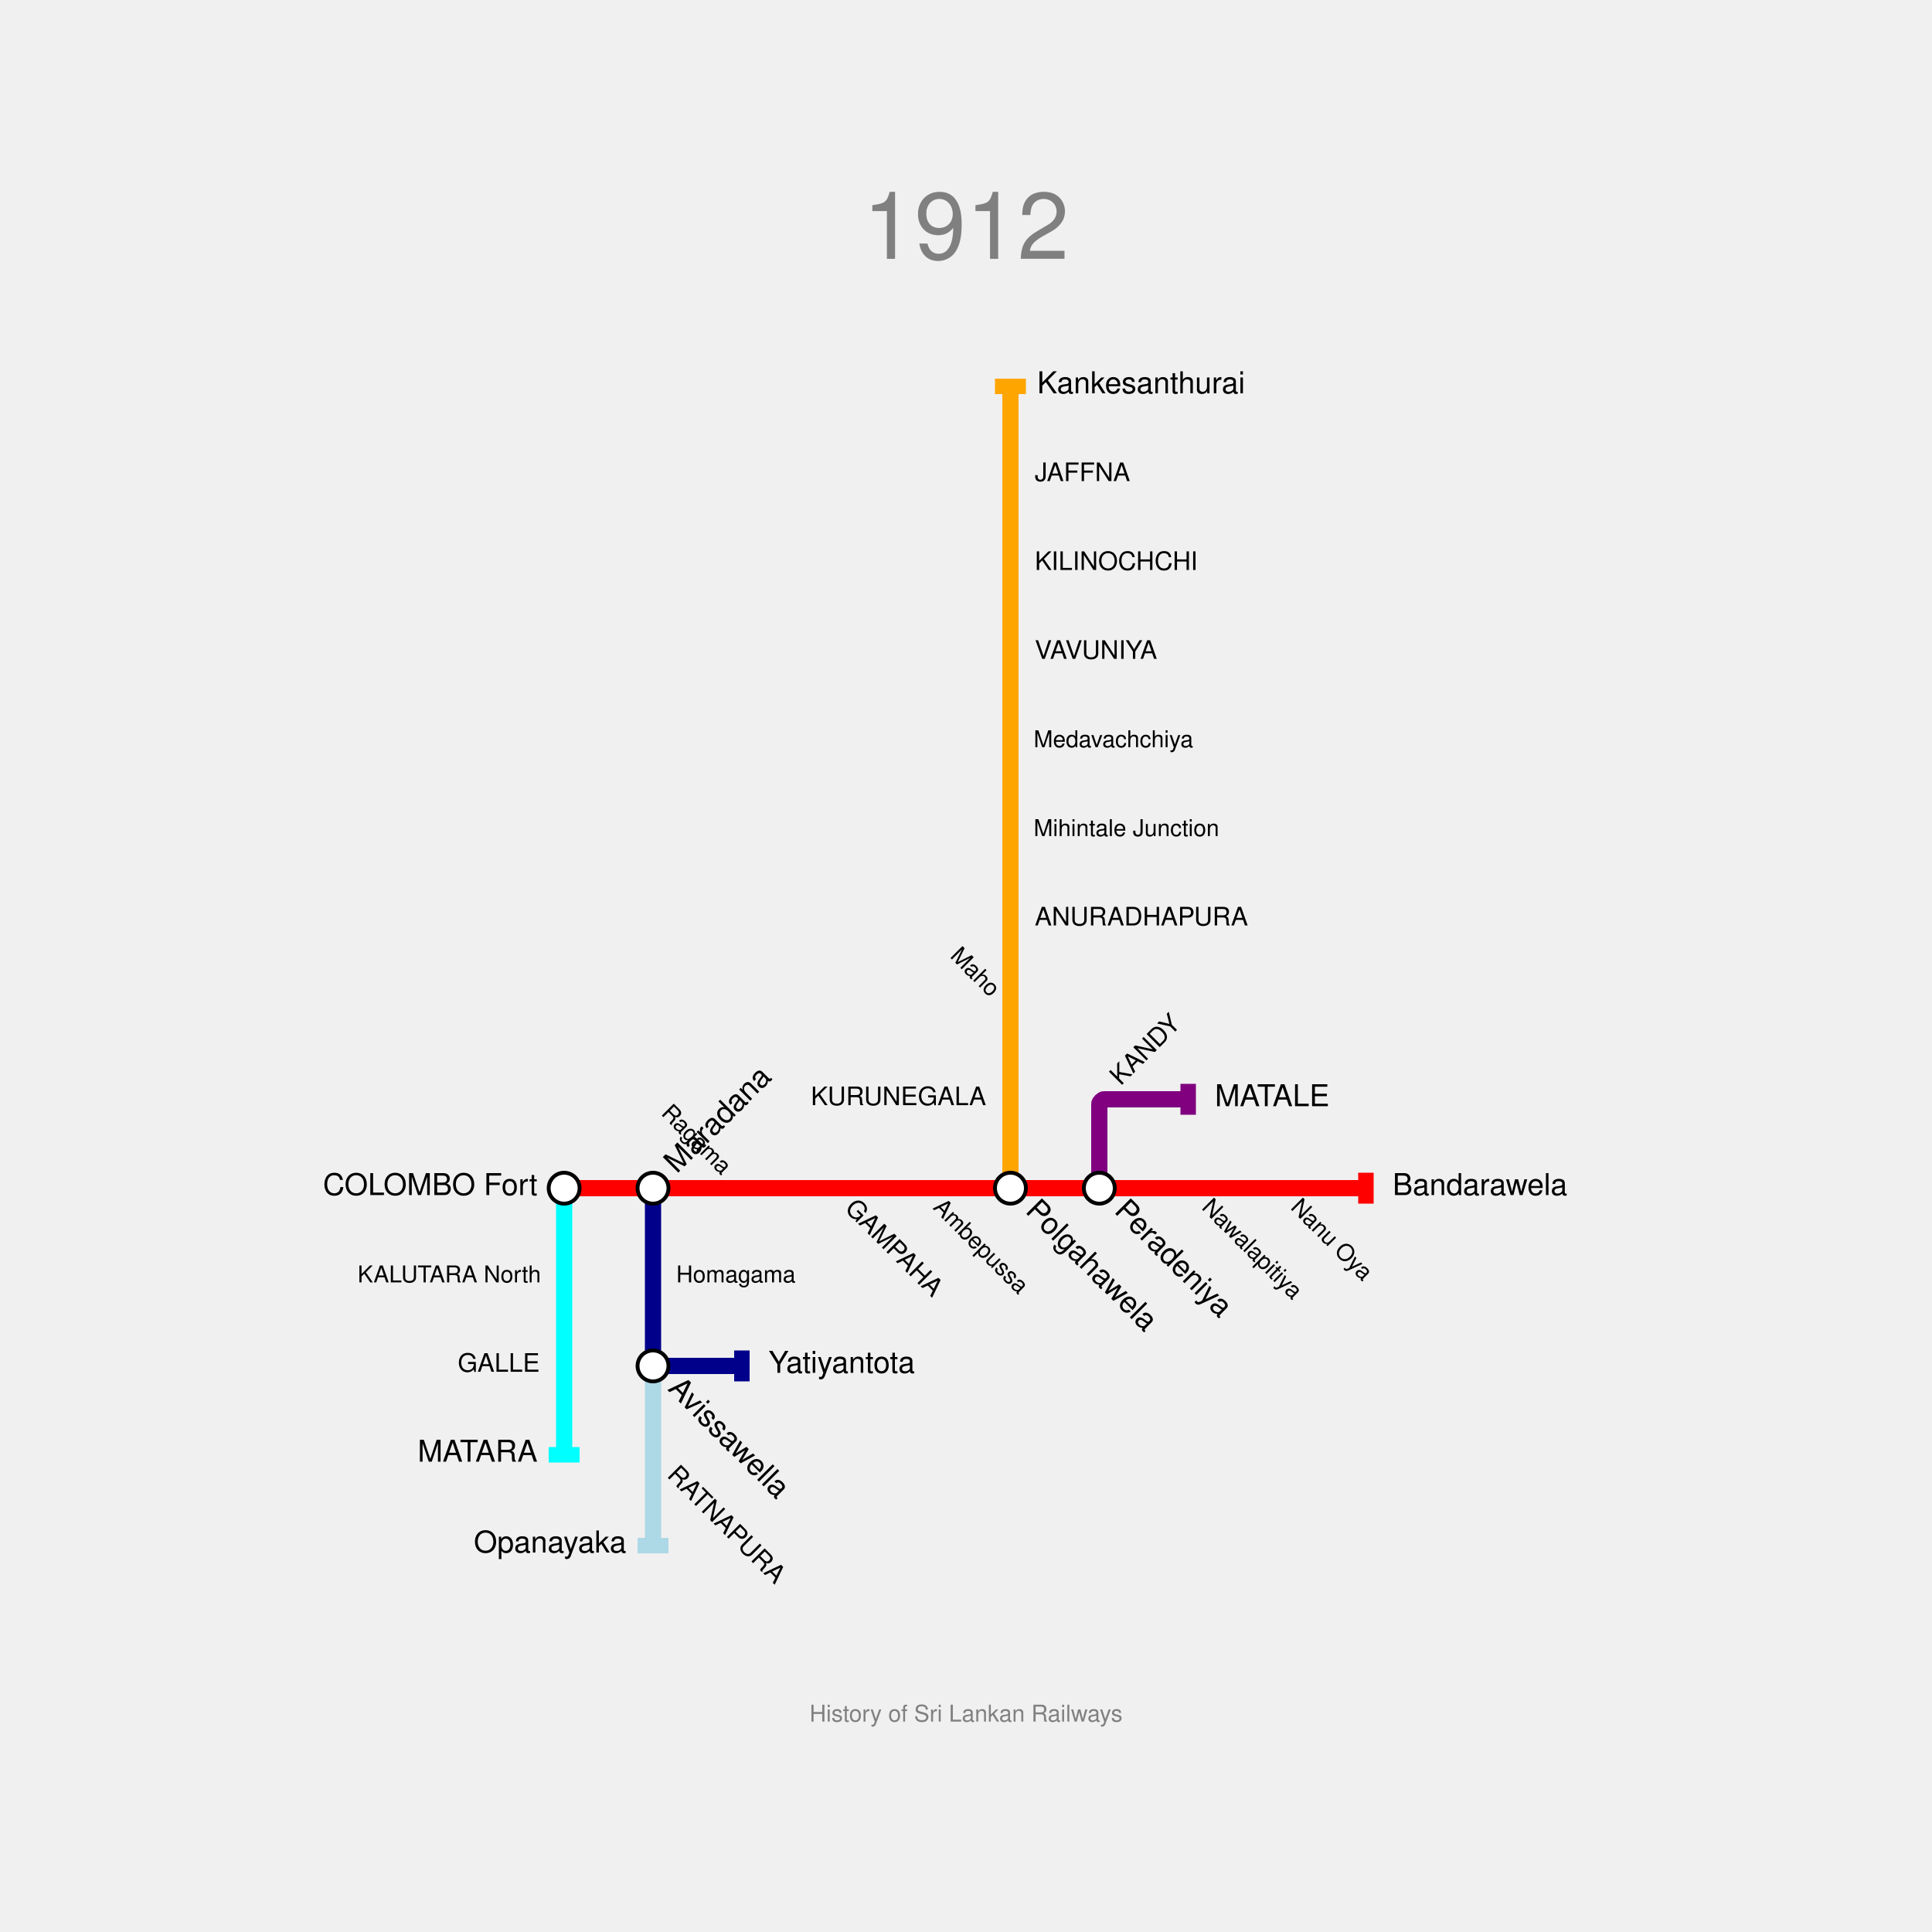
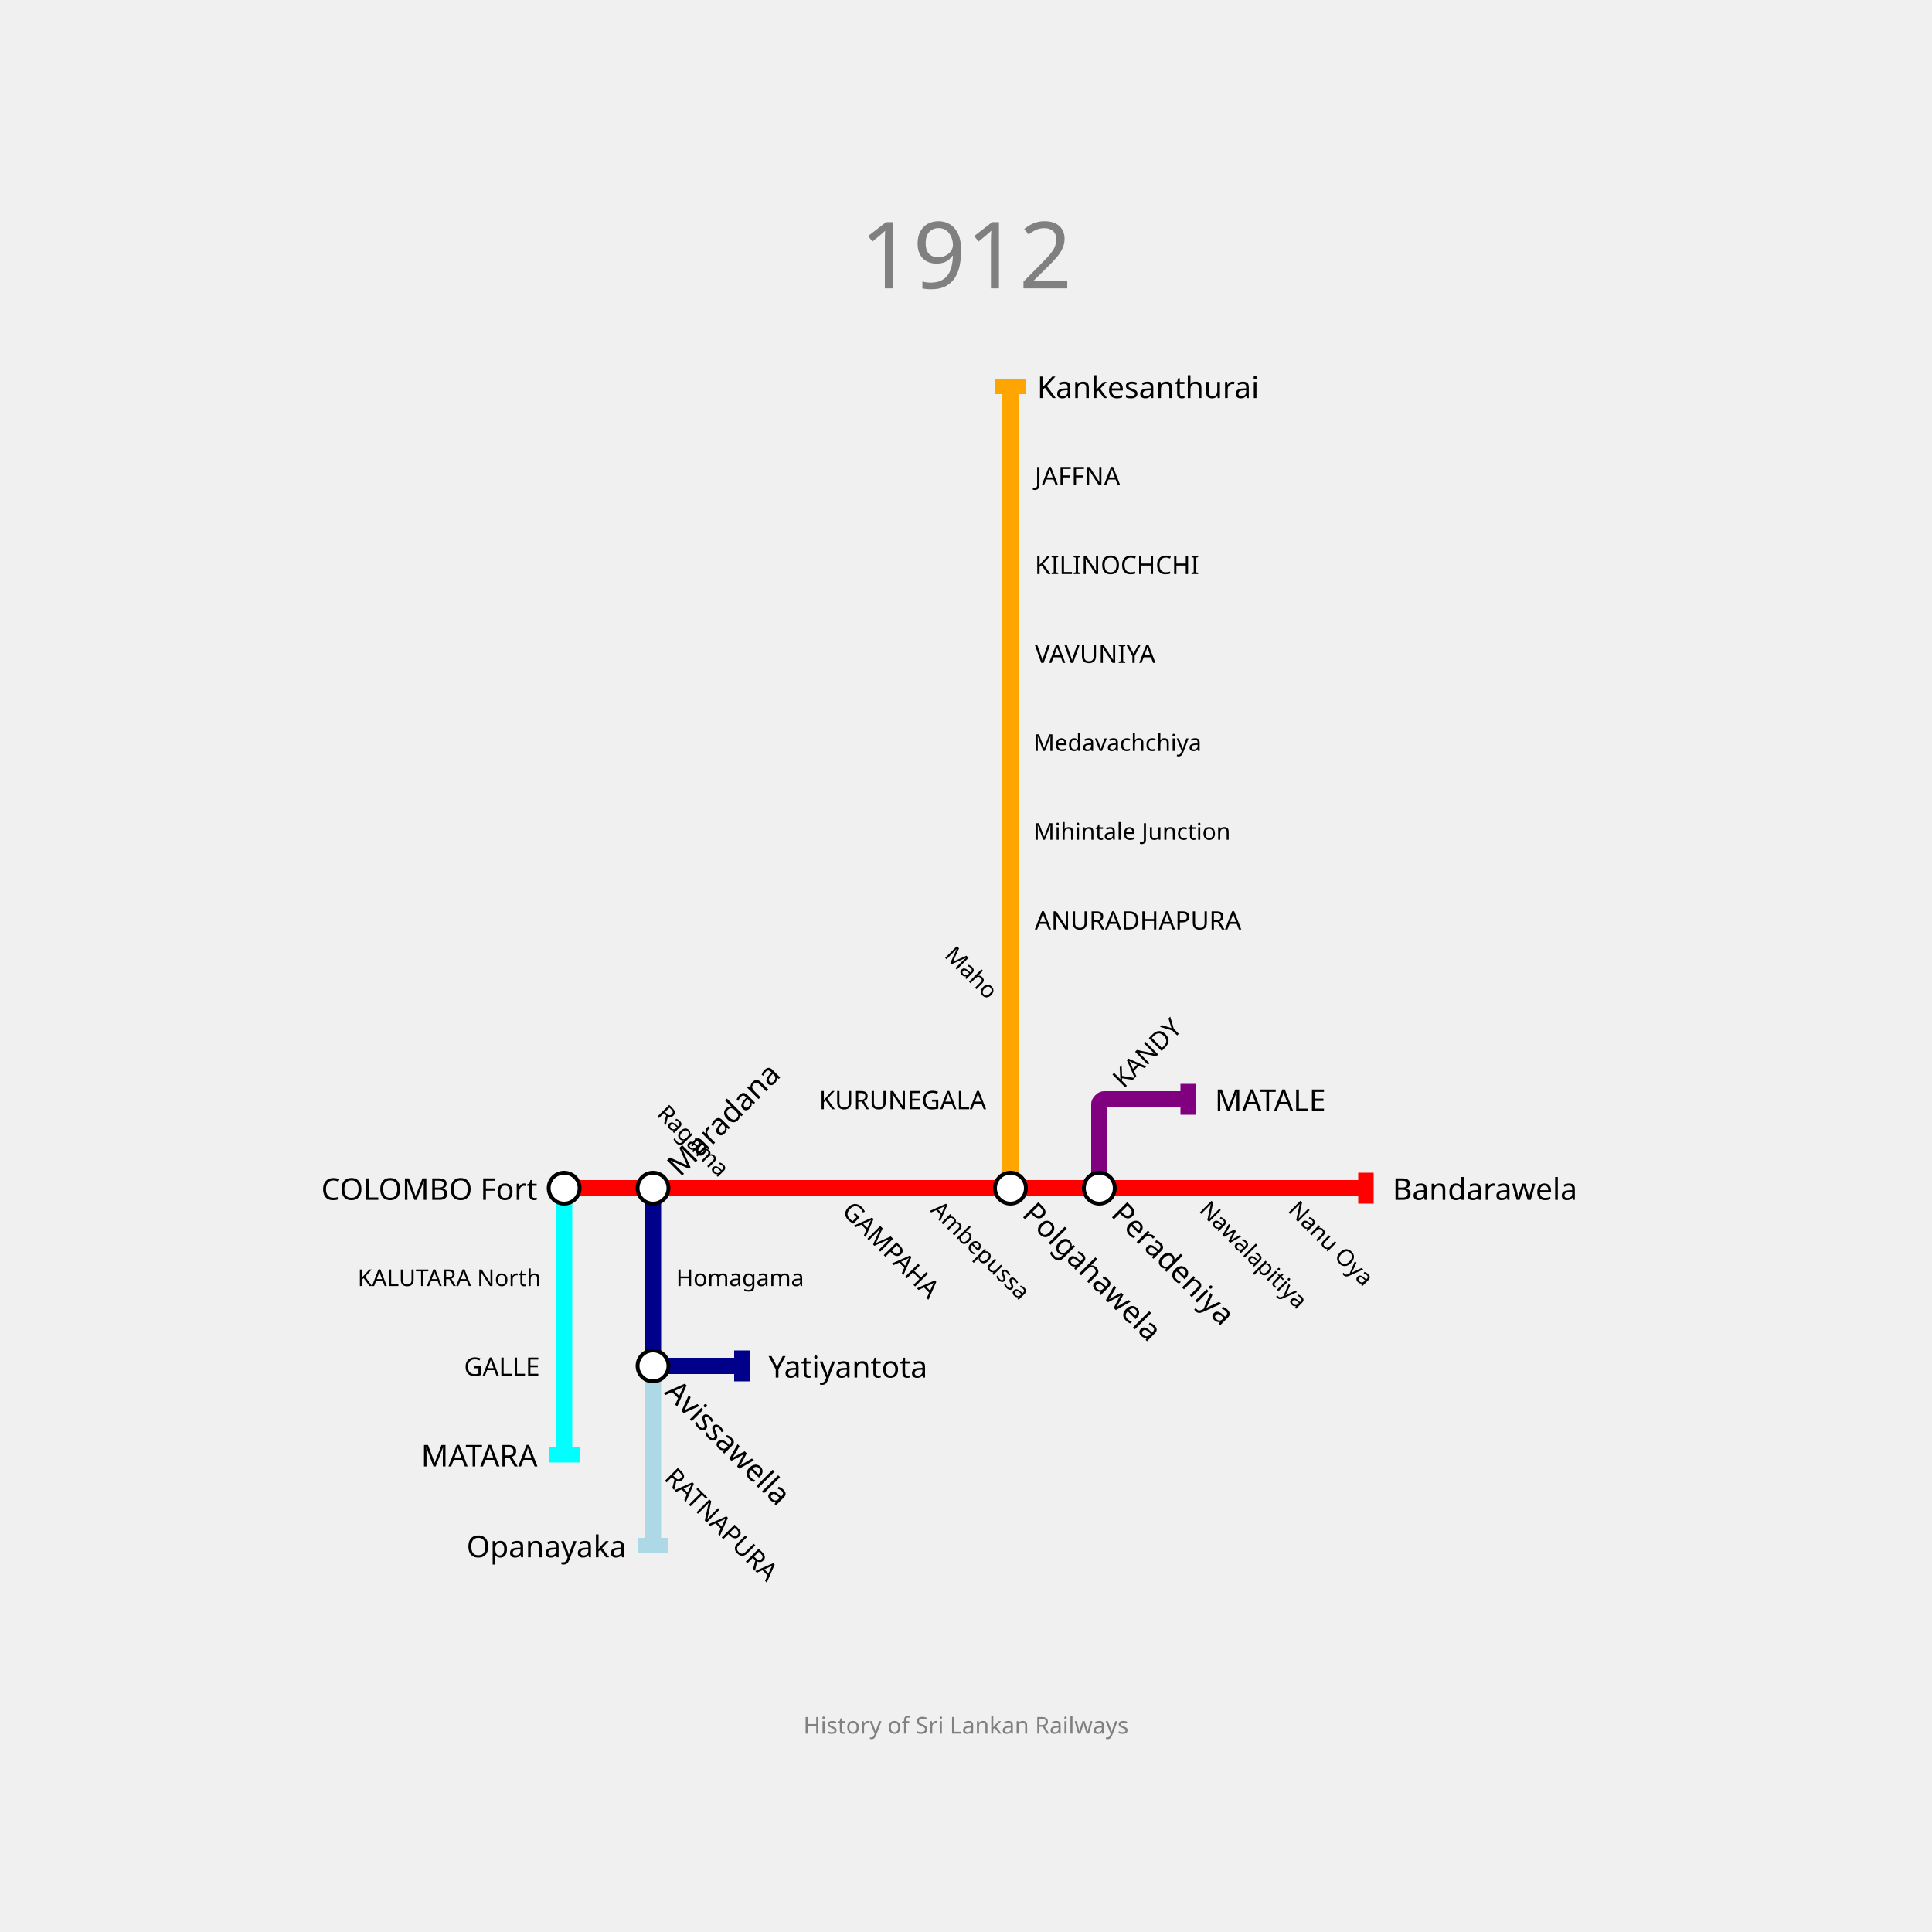
<svg xmlns="http://www.w3.org/2000/svg" width="1000" height="1000" padding="200">
-   <text fill="gray" stroke="none" font-size="48" font-family="Helvetica" x="500.0" y="112.0" text-anchor="middle" dominant-baseline="hanging">1912</text>
-   <text fill="gray" stroke="none" font-size="12" font-family="Helvetica" x="500.0" y="888.0" text-anchor="middle" dominant-baseline="text-top">History of Sri Lankan Railways</text>
+   <text fill="gray" stroke="none" font-size="48" font-family="trebuchet ms" x="500.0" y="112.0" text-anchor="middle" dominant-baseline="hanging">1912</text>
+   <text fill="gray" stroke="none" font-size="12" font-family="trebuchet ms" x="500.0" y="888.0" text-anchor="middle" dominant-baseline="text-top">History of Sri Lankan Railways</text>
  <g>
    <path fill="none" stroke-width="8.4" stroke-opacity="1" d="M 292.0,615.0 L 338.0,615.0 L 384.0,615.0 L 430.0,615.0 L 476.0,615.0 L 523.0,615.0 L 569.0,615.0 L 615.0,615.0 L 661.0,615.0 L 707.0,615.0" stroke="red" />
    <rect stroke="none" fill-opacity="1" x="703" y="607" width="8" height="16" fill="red" />
  </g>
  <g>
    <path fill="none" stroke-width="8.4" stroke-opacity="1" d="M 292.0,615.0 L 292.0,661.0 L 292.0,707.0 L 292.0,753.0" stroke="cyan" />
    <rect stroke="none" fill-opacity="1" x="284" y="749" width="16" height="8" fill="cyan" />
  </g>
  <g>
    <path fill="none" stroke-width="8.4" stroke-opacity="1" d="M 523.0,615.0 L 523.0,569.0 L 523.0,523.0 L 523.0,476.0 L 523.0,430.0 L 523.0,384.0 L 523.0,338.0 L 523.0,292.0 L 523.0,246.0 L 523.0,200.0" stroke="orange" />
    <rect stroke="none" fill-opacity="1" x="515" y="196" width="16" height="8" fill="orange" />
  </g>
  <g>
    <path fill="none" stroke-width="8.4" stroke-opacity="1" d="M 338.0,615.0 L 338.0,661.0 L 338.0,704.7 C 338.0,705.467 339.533,707.0 340.3,707.0 L 384.0,707.0" stroke="darkblue" />
    <rect stroke="none" fill-opacity="1" x="380" y="699" width="8" height="16" fill="darkblue" />
  </g>
  <g>
    <path fill="none" stroke-width="8.4" stroke-opacity="1" d="M 338.0,707.0 L 338.0,753.0 L 338.0,800.0" stroke="lightblue" />
    <rect stroke="none" fill-opacity="1" x="330" y="796" width="16" height="8" fill="lightblue" />
  </g>
  <g>
    <path fill="none" stroke-width="8.4" stroke-opacity="1" d="M 569.0,615.0 L 569.0,571.3 C 569.0,570.533 570.533,569.0 571.3,569.0 L 615.0,569.0" stroke="purple" />
    <rect stroke="none" fill-opacity="1" x="611" y="561" width="8" height="16" fill="purple" />
  </g>
  <g>
    <circle r="8" fill="white" stroke="black" stroke-width="2.0" cx="292" cy="615" />
-     <text fill="black" stroke="none" font-size="15.6" font-family="Helvetica" font-weight="100" text-anchor="end" dominant-baseline="central" x="278.2" y="615" transform="translate(292,615) rotate(0) translate(-292,-615)">COLOMBO Fort</text>
+     <text fill="black" stroke="none" font-size="15.6" font-family="trebuchet ms" font-weight="100" text-anchor="end" dominant-baseline="central" x="278.2" y="615" transform="translate(292,615) rotate(0) translate(-292,-615)">COLOMBO Fort</text>
  </g>
  <g>
    <circle r="8" fill="white" stroke="black" stroke-width="2.0" cx="338" cy="615" />
-     <text fill="black" stroke="none" font-size="15.6" font-family="Helvetica" font-weight="100" text-anchor="start" dominant-baseline="central" x="351.8" y="615" transform="translate(338,615) rotate(-45) translate(-338,-615)">Maradana</text>
+     <text fill="black" stroke="none" font-size="15.6" font-family="trebuchet ms" font-weight="100" text-anchor="start" dominant-baseline="central" x="351.8" y="615" transform="translate(338,615) rotate(-45) translate(-338,-615)">Maradana</text>
  </g>
  <g>
    <circle r="8" fill="white" stroke="black" stroke-width="2.0" cx="523" cy="615" />
-     <text fill="black" stroke="none" font-size="15.6" font-family="Helvetica" font-weight="100" text-anchor="start" dominant-baseline="central" x="536.8" y="615" transform="translate(523,615) rotate(-315) translate(-523,-615)">Polgahawela</text>
+     <text fill="black" stroke="none" font-size="15.6" font-family="trebuchet ms" font-weight="100" text-anchor="start" dominant-baseline="central" x="536.8" y="615" transform="translate(523,615) rotate(-315) translate(-523,-615)">Polgahawela</text>
  </g>
  <g>
    <circle r="8" fill="white" stroke="black" stroke-width="2.0" cx="569" cy="615" />
-     <text fill="black" stroke="none" font-size="15.6" font-family="Helvetica" font-weight="100" text-anchor="start" dominant-baseline="central" x="582.8" y="615" transform="translate(569,615) rotate(-315) translate(-569,-615)">Peradeniya</text>
+     <text fill="black" stroke="none" font-size="15.6" font-family="trebuchet ms" font-weight="100" text-anchor="start" dominant-baseline="central" x="582.8" y="615" transform="translate(569,615) rotate(-315) translate(-569,-615)">Peradeniya</text>
  </g>
  <g>
-     <text fill="black" stroke="none" font-size="15.6" font-family="Helvetica" font-weight="100" text-anchor="start" dominant-baseline="central" x="720.8" y="615" transform="translate(707,615) rotate(0) translate(-707,-615)">Bandarawela</text>
+     <text fill="black" stroke="none" font-size="15.6" font-family="trebuchet ms" font-weight="100" text-anchor="start" dominant-baseline="central" x="720.8" y="615" transform="translate(707,615) rotate(0) translate(-707,-615)">Bandarawela</text>
  </g>
  <g>
-     <text fill="black" stroke="none" font-size="15.6" font-family="Helvetica" font-weight="100" text-anchor="end" dominant-baseline="central" x="278.2" y="753" transform="translate(292,753) rotate(0) translate(-292,-753)">MATARA</text>
+     <text fill="black" stroke="none" font-size="15.6" font-family="trebuchet ms" font-weight="100" text-anchor="end" dominant-baseline="central" x="278.2" y="753" transform="translate(292,753) rotate(0) translate(-292,-753)">MATARA</text>
  </g>
  <g>
-     <text fill="black" stroke="none" font-size="15.6" font-family="Helvetica" font-weight="100" text-anchor="start" dominant-baseline="central" x="536.8" y="200" transform="translate(523,200) rotate(0) translate(-523,-200)">Kankesanthurai</text>
+     <text fill="black" stroke="none" font-size="15.6" font-family="trebuchet ms" font-weight="100" text-anchor="start" dominant-baseline="central" x="536.8" y="200" transform="translate(523,200) rotate(0) translate(-523,-200)">Kankesanthurai</text>
  </g>
  <g>
    <circle r="8" fill="white" stroke="black" stroke-width="2.0" cx="338" cy="707" />
-     <text fill="black" stroke="none" font-size="15.6" font-family="Helvetica" font-weight="100" text-anchor="start" dominant-baseline="central" x="351.8" y="707" transform="translate(338,707) rotate(-315) translate(-338,-707)">Avissawella</text>
+     <text fill="black" stroke="none" font-size="15.6" font-family="trebuchet ms" font-weight="100" text-anchor="start" dominant-baseline="central" x="351.8" y="707" transform="translate(338,707) rotate(-315) translate(-338,-707)">Avissawella</text>
  </g>
  <g>
-     <text fill="black" stroke="none" font-size="15.6" font-family="Helvetica" font-weight="100" text-anchor="start" dominant-baseline="central" x="397.8" y="707" transform="translate(384,707) rotate(0) translate(-384,-707)">Yatiyantota</text>
+     <text fill="black" stroke="none" font-size="15.6" font-family="trebuchet ms" font-weight="100" text-anchor="start" dominant-baseline="central" x="397.8" y="707" transform="translate(384,707) rotate(0) translate(-384,-707)">Yatiyantota</text>
  </g>
  <g>
-     <text fill="black" stroke="none" font-size="15.6" font-family="Helvetica" font-weight="100" text-anchor="end" dominant-baseline="central" x="324.2" y="800" transform="translate(338,800) rotate(0) translate(-338,-800)">Opanayaka</text>
+     <text fill="black" stroke="none" font-size="15.6" font-family="trebuchet ms" font-weight="100" text-anchor="end" dominant-baseline="central" x="324.2" y="800" transform="translate(338,800) rotate(0) translate(-338,-800)">Opanayaka</text>
  </g>
  <g>
-     <text fill="black" stroke="none" font-size="15.6" font-family="Helvetica" font-weight="100" text-anchor="start" dominant-baseline="central" x="628.8" y="569" transform="translate(615,569) rotate(0) translate(-615,-569)">MATALE</text>
+     <text fill="black" stroke="none" font-size="15.6" font-family="trebuchet ms" font-weight="100" text-anchor="start" dominant-baseline="central" x="628.8" y="569" transform="translate(615,569) rotate(0) translate(-615,-569)">MATALE</text>
  </g>
  <g>
-     <text fill="black" stroke="none" font-size="13.2" font-family="Helvetica" font-weight="100" text-anchor="start" dominant-baseline="central" x="442.6" y="615" transform="translate(430,615) rotate(-315) translate(-430,-615)">GAMPAHA</text>
+     <text fill="black" stroke="none" font-size="13.2" font-family="trebuchet ms" font-weight="100" text-anchor="start" dominant-baseline="central" x="442.6" y="615" transform="translate(430,615) rotate(-315) translate(-430,-615)">GAMPAHA</text>
  </g>
  <g>
-     <text fill="black" stroke="none" font-size="13.2" font-family="Helvetica" font-weight="100" text-anchor="end" dominant-baseline="central" x="279.4" y="707" transform="translate(292,707) rotate(0) translate(-292,-707)">GALLE</text>
+     <text fill="black" stroke="none" font-size="13.2" font-family="trebuchet ms" font-weight="100" text-anchor="end" dominant-baseline="central" x="279.4" y="707" transform="translate(292,707) rotate(0) translate(-292,-707)">GALLE</text>
  </g>
  <g>
-     <text fill="black" stroke="none" font-size="13.2" font-family="Helvetica" font-weight="100" text-anchor="end" dominant-baseline="central" x="510.4" y="569" transform="translate(523,569) rotate(0) translate(-523,-569)">KURUNEGALA</text>
+     <text fill="black" stroke="none" font-size="13.2" font-family="trebuchet ms" font-weight="100" text-anchor="end" dominant-baseline="central" x="510.4" y="569" transform="translate(523,569) rotate(0) translate(-523,-569)">KURUNEGALA</text>
  </g>
  <g>
-     <text fill="black" stroke="none" font-size="13.2" font-family="Helvetica" font-weight="100" text-anchor="start" dominant-baseline="central" x="535.6" y="476" transform="translate(523,476) rotate(0) translate(-523,-476)">ANURADHAPURA</text>
+     <text fill="black" stroke="none" font-size="13.2" font-family="trebuchet ms" font-weight="100" text-anchor="start" dominant-baseline="central" x="535.6" y="476" transform="translate(523,476) rotate(0) translate(-523,-476)">ANURADHAPURA</text>
  </g>
  <g>
-     <text fill="black" stroke="none" font-size="13.2" font-family="Helvetica" font-weight="100" text-anchor="start" dominant-baseline="central" x="535.6" y="338" transform="translate(523,338) rotate(0) translate(-523,-338)">VAVUNIYA</text>
+     <text fill="black" stroke="none" font-size="13.2" font-family="trebuchet ms" font-weight="100" text-anchor="start" dominant-baseline="central" x="535.6" y="338" transform="translate(523,338) rotate(0) translate(-523,-338)">VAVUNIYA</text>
  </g>
  <g>
-     <text fill="black" stroke="none" font-size="13.2" font-family="Helvetica" font-weight="100" text-anchor="start" dominant-baseline="central" x="535.6" y="292" transform="translate(523,292) rotate(0) translate(-523,-292)">KILINOCHCHI</text>
+     <text fill="black" stroke="none" font-size="13.2" font-family="trebuchet ms" font-weight="100" text-anchor="start" dominant-baseline="central" x="535.6" y="292" transform="translate(523,292) rotate(0) translate(-523,-292)">KILINOCHCHI</text>
  </g>
  <g>
-     <text fill="black" stroke="none" font-size="13.2" font-family="Helvetica" font-weight="100" text-anchor="start" dominant-baseline="central" x="535.6" y="246" transform="translate(523,246) rotate(0) translate(-523,-246)">JAFFNA</text>
+     <text fill="black" stroke="none" font-size="13.2" font-family="trebuchet ms" font-weight="100" text-anchor="start" dominant-baseline="central" x="535.6" y="246" transform="translate(523,246) rotate(0) translate(-523,-246)">JAFFNA</text>
  </g>
  <g>
-     <text fill="black" stroke="none" font-size="13.2" font-family="Helvetica" font-weight="100" text-anchor="start" dominant-baseline="central" x="350.6" y="753" transform="translate(338,753) rotate(-315) translate(-338,-753)">RATNAPURA</text>
+     <text fill="black" stroke="none" font-size="13.2" font-family="trebuchet ms" font-weight="100" text-anchor="start" dominant-baseline="central" x="350.6" y="753" transform="translate(338,753) rotate(-315) translate(-338,-753)">RATNAPURA</text>
  </g>
  <g>
-     <text fill="black" stroke="none" font-size="13.2" font-family="Helvetica" font-weight="100" text-anchor="start" dominant-baseline="central" x="581.6" y="569" transform="translate(569,569) rotate(-45) translate(-569,-569)">KANDY</text>
+     <text fill="black" stroke="none" font-size="13.2" font-family="trebuchet ms" font-weight="100" text-anchor="start" dominant-baseline="central" x="581.6" y="569" transform="translate(569,569) rotate(-45) translate(-569,-569)">KANDY</text>
  </g>
  <g>
-     <text fill="black" stroke="none" font-size="12" font-family="Helvetica" font-weight="100" text-anchor="end" dominant-baseline="central" x="372.0" y="615" transform="translate(384,615) rotate(45) translate(-384,-615)">Ragama</text>
+     <text fill="black" stroke="none" font-size="12" font-family="trebuchet ms" font-weight="100" text-anchor="end" dominant-baseline="central" x="372.0" y="615" transform="translate(384,615) rotate(45) translate(-384,-615)">Ragama</text>
  </g>
  <g>
-     <text fill="black" stroke="none" font-size="12" font-family="Helvetica" font-weight="100" text-anchor="start" dominant-baseline="central" x="488.0" y="615" transform="translate(476,615) rotate(-315) translate(-476,-615)">Ambepussa</text>
+     <text fill="black" stroke="none" font-size="12" font-family="trebuchet ms" font-weight="100" text-anchor="start" dominant-baseline="central" x="488.0" y="615" transform="translate(476,615) rotate(-315) translate(-476,-615)">Ambepussa</text>
  </g>
  <g>
-     <text fill="black" stroke="none" font-size="12" font-family="Helvetica" font-weight="100" text-anchor="start" dominant-baseline="central" x="627.0" y="615" transform="translate(615,615) rotate(-315) translate(-615,-615)">Nawalapitiya</text>
+     <text fill="black" stroke="none" font-size="12" font-family="trebuchet ms" font-weight="100" text-anchor="start" dominant-baseline="central" x="627.0" y="615" transform="translate(615,615) rotate(-315) translate(-615,-615)">Nawalapitiya</text>
  </g>
  <g>
-     <text fill="black" stroke="none" font-size="12" font-family="Helvetica" font-weight="100" text-anchor="start" dominant-baseline="central" x="673.0" y="615" transform="translate(661,615) rotate(-315) translate(-661,-615)">Nanu Oya</text>
+     <text fill="black" stroke="none" font-size="12" font-family="trebuchet ms" font-weight="100" text-anchor="start" dominant-baseline="central" x="673.0" y="615" transform="translate(661,615) rotate(-315) translate(-661,-615)">Nanu Oya</text>
  </g>
  <g>
-     <text fill="black" stroke="none" font-size="12" font-family="Helvetica" font-weight="100" text-anchor="end" dominant-baseline="central" x="280.0" y="661" transform="translate(292,661) rotate(0) translate(-292,-661)">KALUTARA North</text>
+     <text fill="black" stroke="none" font-size="12" font-family="trebuchet ms" font-weight="100" text-anchor="end" dominant-baseline="central" x="280.0" y="661" transform="translate(292,661) rotate(0) translate(-292,-661)">KALUTARA North</text>
  </g>
  <g>
-     <text fill="black" stroke="none" font-size="12" font-family="Helvetica" font-weight="100" text-anchor="end" dominant-baseline="central" x="511.0" y="523" transform="translate(523,523) rotate(45) translate(-523,-523)">Maho</text>
+     <text fill="black" stroke="none" font-size="12" font-family="trebuchet ms" font-weight="100" text-anchor="end" dominant-baseline="central" x="511.0" y="523" transform="translate(523,523) rotate(45) translate(-523,-523)">Maho</text>
  </g>
  <g>
-     <text fill="black" stroke="none" font-size="12" font-family="Helvetica" font-weight="100" text-anchor="start" dominant-baseline="central" x="535.0" y="430" transform="translate(523,430) rotate(0) translate(-523,-430)">Mihintale Junction</text>
+     <text fill="black" stroke="none" font-size="12" font-family="trebuchet ms" font-weight="100" text-anchor="start" dominant-baseline="central" x="535.0" y="430" transform="translate(523,430) rotate(0) translate(-523,-430)">Mihintale Junction</text>
  </g>
  <g>
-     <text fill="black" stroke="none" font-size="12" font-family="Helvetica" font-weight="100" text-anchor="start" dominant-baseline="central" x="535.0" y="384" transform="translate(523,384) rotate(0) translate(-523,-384)">Medavachchiya</text>
+     <text fill="black" stroke="none" font-size="12" font-family="trebuchet ms" font-weight="100" text-anchor="start" dominant-baseline="central" x="535.0" y="384" transform="translate(523,384) rotate(0) translate(-523,-384)">Medavachchiya</text>
  </g>
  <g>
-     <text fill="black" stroke="none" font-size="12" font-family="Helvetica" font-weight="100" text-anchor="start" dominant-baseline="central" x="350.0" y="661" transform="translate(338,661) rotate(0) translate(-338,-661)">Homagama</text>
+     <text fill="black" stroke="none" font-size="12" font-family="trebuchet ms" font-weight="100" text-anchor="start" dominant-baseline="central" x="350.0" y="661" transform="translate(338,661) rotate(0) translate(-338,-661)">Homagama</text>
  </g>
</svg>
